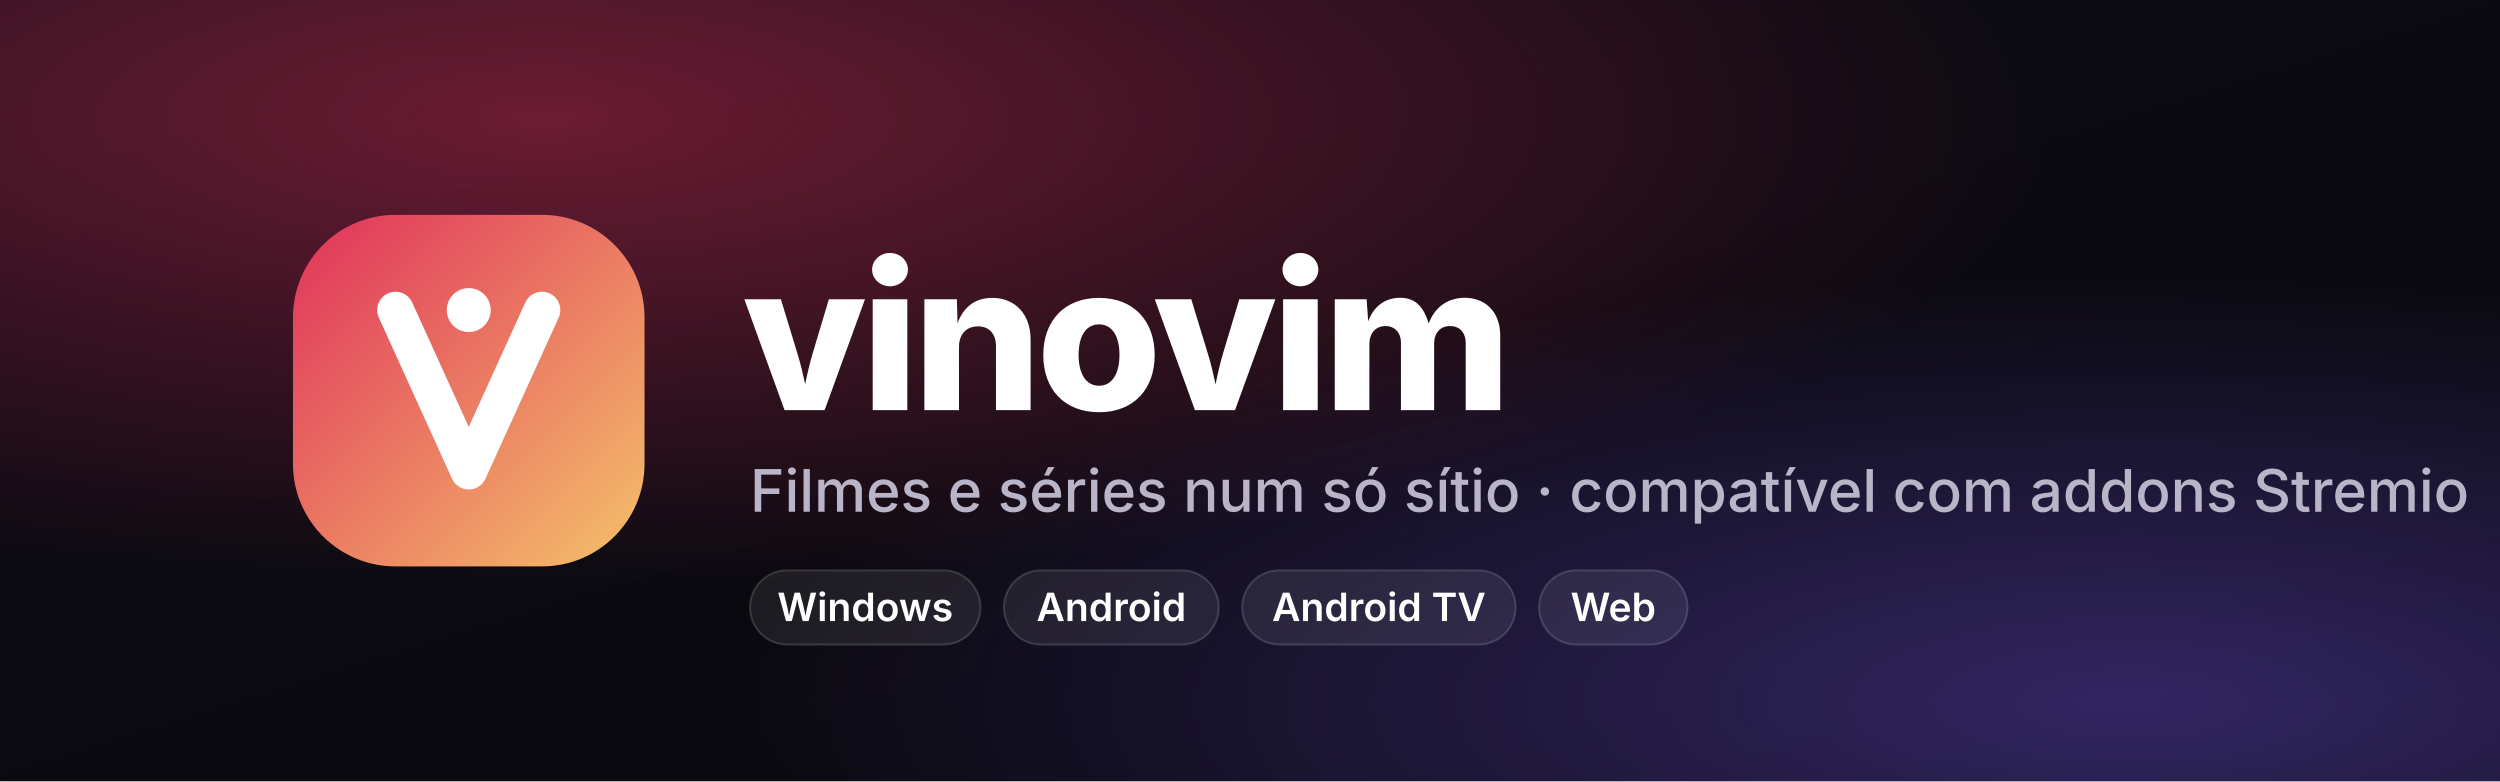
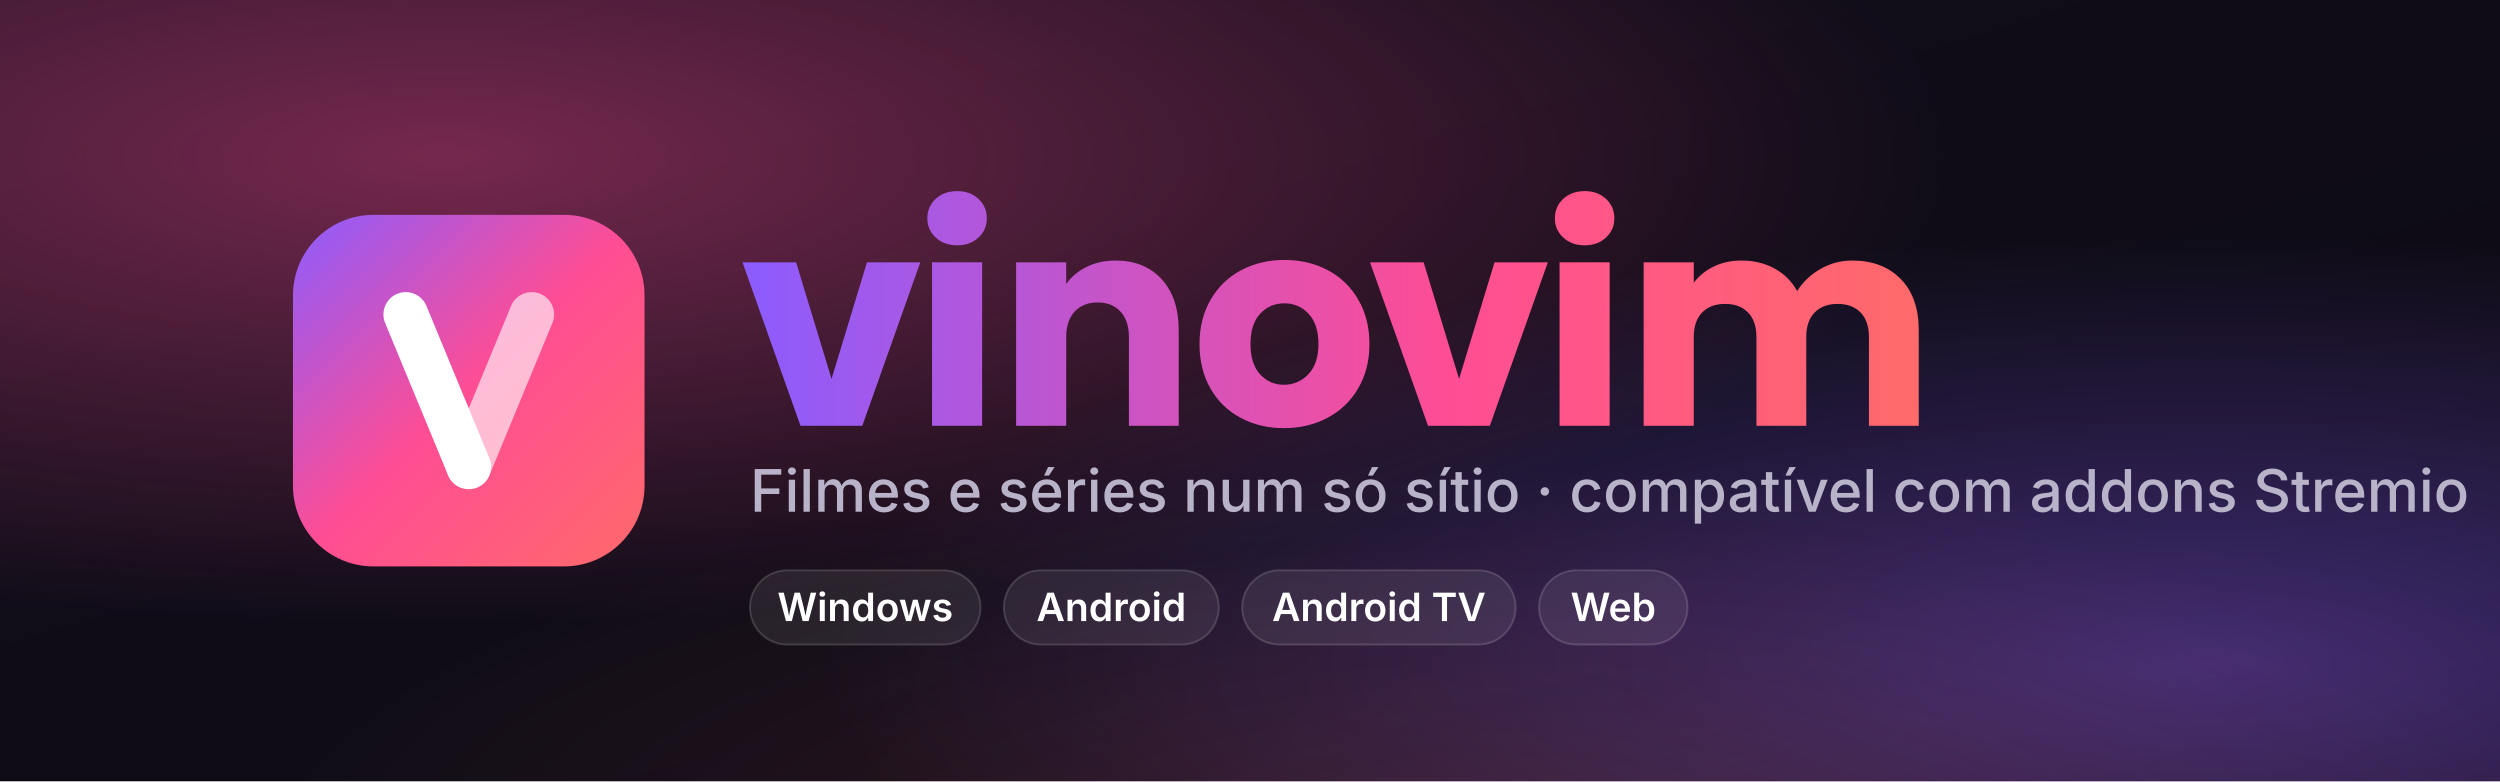
<svg xmlns="http://www.w3.org/2000/svg" viewBox="0 0 1280 400" width="1280" height="400">
  <defs>
    <linearGradient id="bg" x1="0" y1="0" x2="1" y2="1">
-       <stop offset="0" stop-color="#0d0b14" />
-       <stop offset="1" stop-color="#09080d" />
+       <stop offset="0" stop-color="#120e1c" />
+       <stop offset="1" stop-color="#0c0a12" />
    </linearGradient>
-     <radialGradient id="glow1" cx="0.22" cy="0.15" r="0.6">
-       <stop offset="0" stop-color="#e0315b" stop-opacity=".45" />
-       <stop offset="1" stop-color="#e0315b" stop-opacity="0" />
+     <radialGradient id="glow1" cx="0.18" cy="0.2" r="0.6">
+       <stop offset="0" stop-color="#ff4d94" stop-opacity=".42" />
+       <stop offset="1" stop-color="#ff4d94" stop-opacity="0" />
    </radialGradient>
-     <radialGradient id="glow2" cx="0.85" cy="0.9" r="0.55">
-       <stop offset="0" stop-color="#7c5cff" stop-opacity=".35" />
-       <stop offset="1" stop-color="#7c5cff" stop-opacity="0" />
+     <radialGradient id="glow2" cx="0.88" cy="0.85" r="0.55">
+       <stop offset="0" stop-color="#8b5cff" stop-opacity=".4" />
+       <stop offset="1" stop-color="#8b5cff" stop-opacity="0" />
    </radialGradient>
-     <linearGradient id="logo" x1="0" y1="0" x2="1" y2="1">
-       <stop offset="0" stop-color="#e0315b" />
-       <stop offset="1" stop-color="#f5c26b" />
+     <radialGradient id="glow3" cx="0.6" cy="1.1" r="0.5">
+       <stop offset="0" stop-color="#ff6a6a" stop-opacity=".16" />
+       <stop offset="1" stop-color="#ff6a6a" stop-opacity="0" />
+     </radialGradient>
+     <linearGradient id="icon" x1="0" y1="0" x2="1" y2="1">
+       <stop offset="0" stop-color="#8b5cff" />
+       <stop offset=".5" stop-color="#ff4d94" />
+       <stop offset="1" stop-color="#ff6a6a" />
+     </linearGradient>
+     <linearGradient id="nome" gradientUnits="userSpaceOnUse" x1="8" y1="0" x2="4026" y2="0">
+       <stop offset="0" stop-color="#8b5cff" />
+       <stop offset=".6" stop-color="#ff4d94" />
+       <stop offset="1" stop-color="#ff6a6a" />
    </linearGradient>
  </defs>
  <rect width="1280" height="400" fill="url(#bg)" />
  <rect width="1280" height="400" fill="url(#glow1)" />
  <rect width="1280" height="400" fill="url(#glow2)" />
+   <rect width="1280" height="400" fill="url(#glow3)" />
  <g transform="translate(150 110) scale(3.75)">
-     <rect width="48" height="48" rx="14" fill="url(#logo)" />
-     <path d="M14 13 L24 35 L34 13" fill="none" stroke="#fff" stroke-width="5" stroke-linecap="round" stroke-linejoin="round" />
-     <circle cx="24" cy="13" r="3" fill="#fff" />
+     <rect width="48" height="48" rx="11" fill="url(#icon)" />
+     <path d="M32.6 13.6 24 34.4" fill="none" stroke="#fff" stroke-opacity=".62" stroke-width="6.1" stroke-linecap="round" />
+     <path d="M15.4 13.6 24 34.4" fill="none" stroke="#fff" stroke-width="6.1" stroke-linecap="round" />
  </g>
-   <text x="380" y="210" font-family="Segoe UI, Inter, Helvetica, Arial, sans-serif" font-size="104" font-weight="800" fill="#ffffff" letter-spacing="-3">vinovim</text>
-   <text x="384" y="262" font-family="Segoe UI, Inter, Helvetica, Arial, sans-serif" font-size="30" font-weight="500" fill="#b9b4c7">Filmes e séries num só sítio · compatível com addons Stremio</text>
+   <g transform="translate(378.8 218.0) scale(0.15)" fill="url(#nome)">
+     <path d="M313 -160 434 -558H616L418 0H207L9 -558H192Z" />
+     <path d="M827 -558V0H656V-558Z" />
+     <path d="M640 -708Q640 -748 668.5 -774.5Q697 -801 742 -801Q786 -801 814.5 -774.5Q843 -748 843 -708Q843 -669 814.5 -642.5Q786 -616 742 -616Q697 -616 668.5 -642.5Q640 -669 640 -708Z" />
+     <path d="M1498 -326V0H1328V-303Q1328 -359 1299 -390Q1270 -421 1221 -421Q1172 -421 1143 -390Q1114 -359 1114 -303V0H943V-558H1114V-484Q1140 -521 1184 -542.5Q1228 -564 1283 -564Q1381 -564 1439.5 -500.5Q1498 -437 1498 -326Z" />
+     <path d="M1569 -279Q1569 -365 1607 -430.5Q1645 -496 1711 -531Q1777 -566 1859 -566Q1941 -566 2007 -531Q2073 -496 2111 -430.5Q2149 -365 2149 -279Q2149 -193 2110.5 -127.5Q2072 -62 2005.5 -27Q1939 8 1857 8Q1775 8 1709.5 -27Q1644 -62 1606.5 -127Q1569 -192 1569 -279ZM1975 -279Q1975 -346 1941.5 -382Q1908 -418 1859 -418Q1809 -418 1776 -382.5Q1743 -347 1743 -279Q1743 -212 1775.5 -176Q1808 -140 1857 -140Q1906 -140 1940.5 -176Q1975 -212 1975 -279Z" />
+     <path d="M2455 -160 2576 -558H2758L2560 0H2349L2151 -558H2334Z" />
+     <path d="M2969 -558V0H2798V-558Z" />
+     <path d="M2782 -708Q2782 -748 2810.5 -774.5Q2839 -801 2884 -801Q2928 -801 2956.5 -774.5Q2985 -748 2985 -708Q2985 -669 2956.5 -642.5Q2928 -616 2884 -616Q2839 -616 2810.5 -642.5Q2782 -669 2782 -708Z" />
+     <path d="M4024 -326V0H3854V-303Q3854 -357 3825.5 -386.5Q3797 -416 3747 -416Q3697 -416 3668.5 -386.5Q3640 -357 3640 -303V0H3470V-303Q3470 -357 3441.5 -386.5Q3413 -416 3363 -416Q3313 -416 3284.5 -386.5Q3256 -357 3256 -303V0H3085V-558H3256V-488Q3282 -523 3324 -543.5Q3366 -564 3419 -564Q3482 -564 3531.5 -537Q3581 -510 3609 -460Q3638 -506 3688 -535Q3738 -564 3797 -564Q3901 -564 3962.5 -501Q4024 -438 4024 -326Z" />
+   </g>
+   <text x="384" y="262" font-family="Segoe UI, Inter, Helvetica, Arial, sans-serif" font-size="30" font-weight="500" fill="#b9b3c9">Filmes e séries num só sítio · compatível com addons Stremio</text>
  <g font-family="Segoe UI, Inter, Helvetica, Arial, sans-serif" font-size="20" font-weight="600" fill="#ffffff">
    <rect x="384" y="292" width="118" height="38" rx="19" fill="#ffffff" fill-opacity=".08" stroke="#ffffff" stroke-opacity=".15" />
    <text x="443" y="318" text-anchor="middle">Windows</text>
    <rect x="514" y="292" width="110" height="38" rx="19" fill="#ffffff" fill-opacity=".08" stroke="#ffffff" stroke-opacity=".15" />
    <text x="569" y="318" text-anchor="middle">Android</text>
    <rect x="636" y="292" width="140" height="38" rx="19" fill="#ffffff" fill-opacity=".08" stroke="#ffffff" stroke-opacity=".15" />
    <text x="706" y="318" text-anchor="middle">Android TV</text>
    <rect x="788" y="292" width="76" height="38" rx="19" fill="#ffffff" fill-opacity=".08" stroke="#ffffff" stroke-opacity=".15" />
    <text x="826" y="318" text-anchor="middle">Web</text>
  </g>
</svg>
